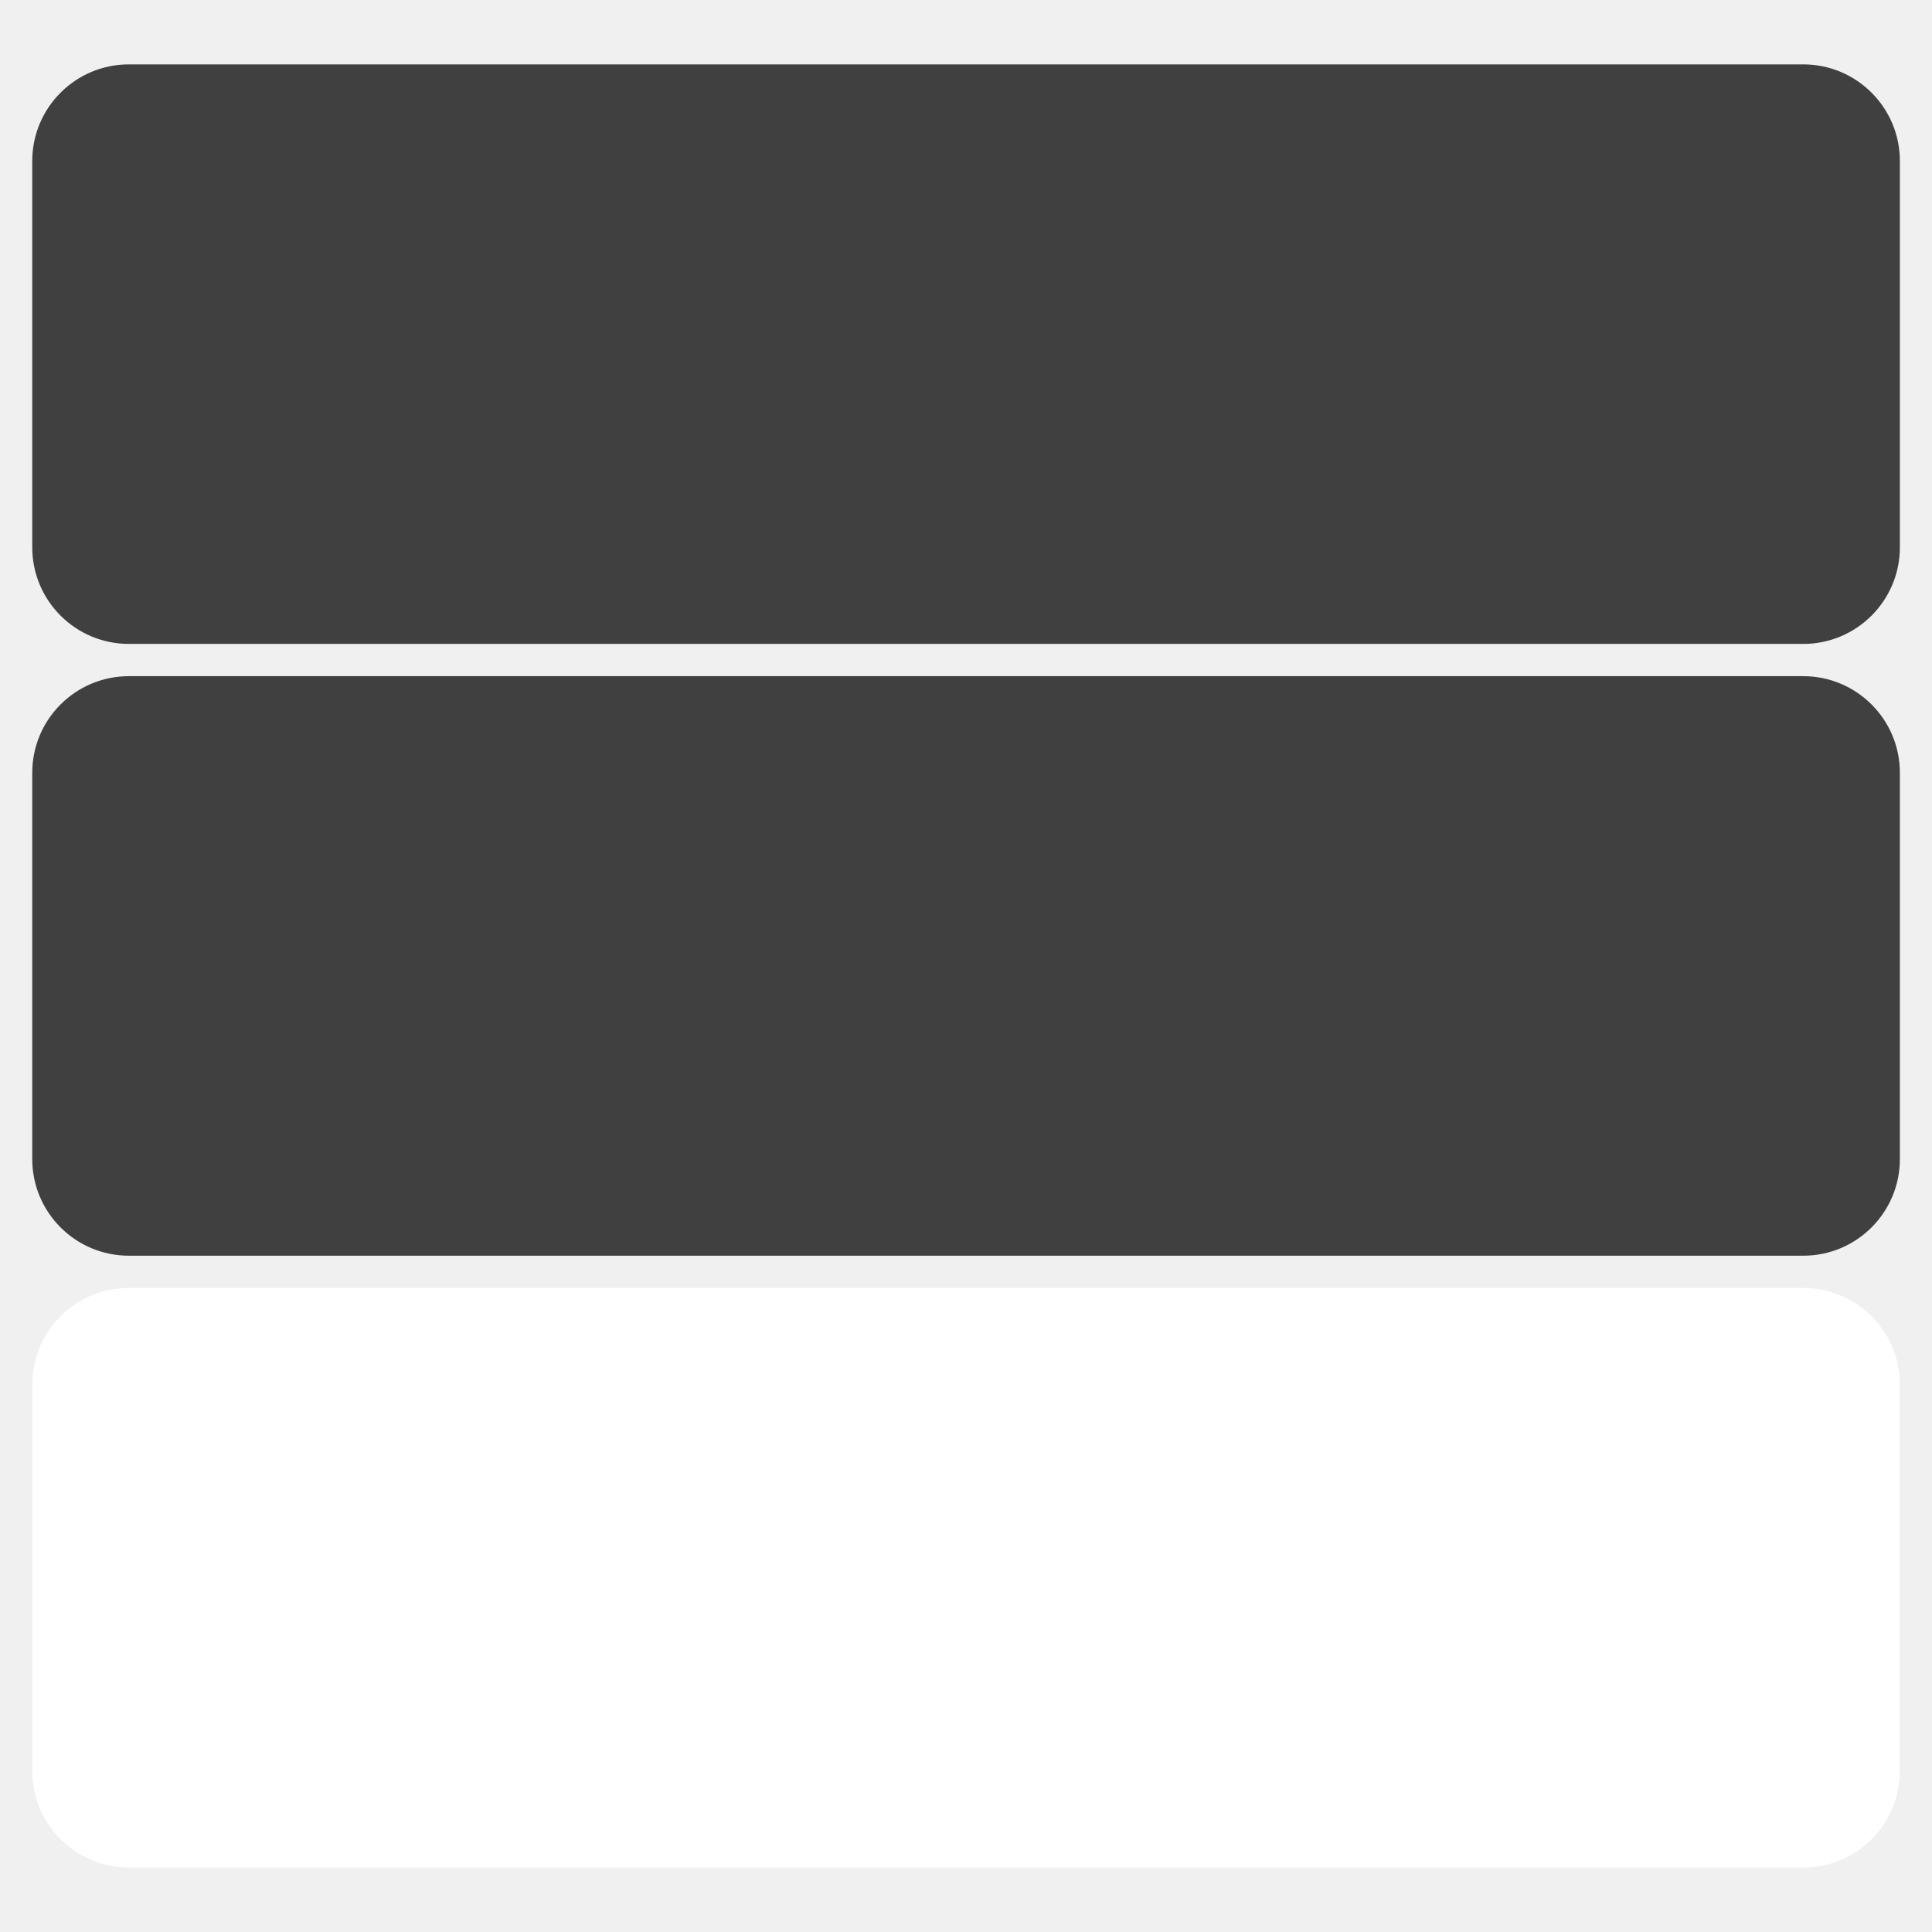
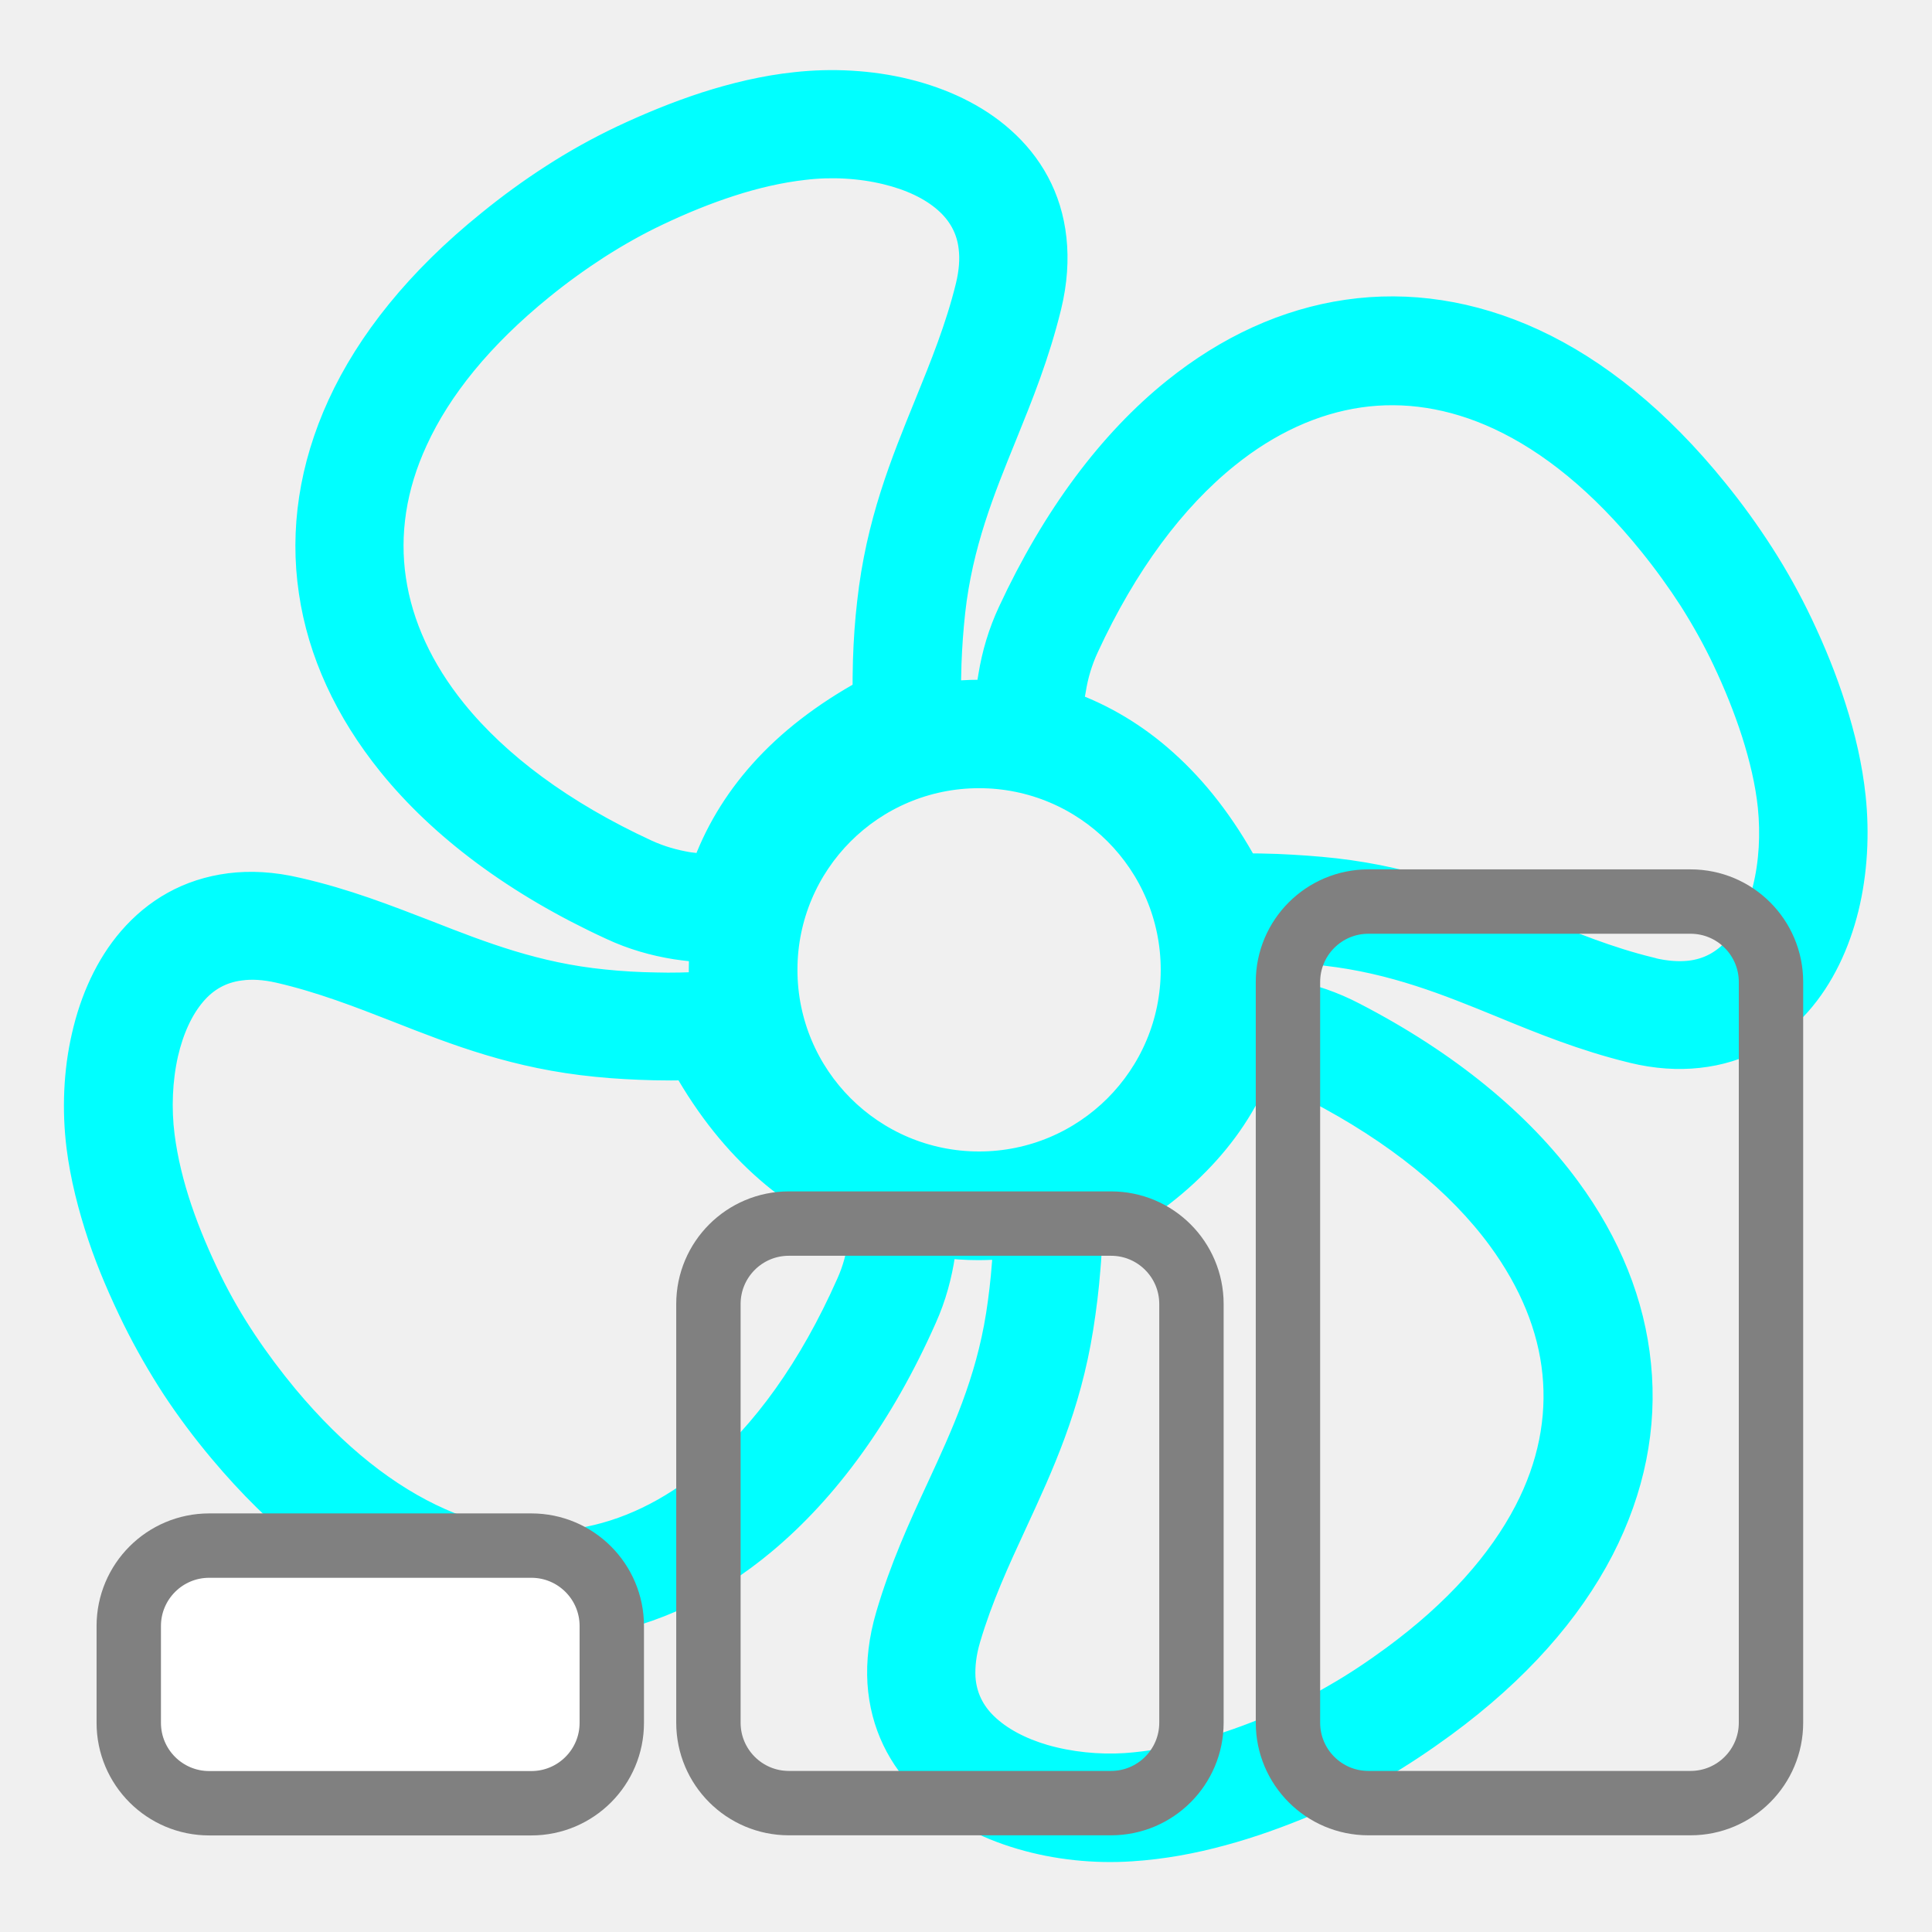
<svg xmlns="http://www.w3.org/2000/svg" width="60" height="60" viewBox="0 0 15.875 15.875" version="1.1" id="svg1">
  <defs id="defs1" />
  <g id="layer1" transform="translate(0,-281.125)">
-     <rect style="fill:#ffffff;fill-opacity:1;stroke:none;stroke-width:0.529;stroke-linecap:round;stroke-linejoin:round;stroke-dasharray:0.529, 1.587;stroke-dashoffset:0" id="rect1" width="15.346" height="4.762" x="0.265" y="291.708" rx="0.794" ry="0.794" />
-     <rect style="fill:#404040;fill-opacity:1;stroke:none;stroke-width:0.529;stroke-linecap:round;stroke-linejoin:round;stroke-dasharray:0.529, 1.587;stroke-dashoffset:0" id="rect1-4" width="15.346" height="4.762" x="0.265" y="286.681" rx="0.794" ry="0.794" />
-     <rect style="fill:#404040;fill-opacity:1;stroke:none;stroke-width:0.529;stroke-linecap:round;stroke-linejoin:round;stroke-dasharray:0.529, 1.587;stroke-dashoffset:0" id="rect1-4-8" width="15.346" height="4.762" x="0.265" y="281.654" rx="0.794" ry="0.794" />
+     <path style="fill:#00ffff;fill-opacity:1;stroke:#00ffff;stroke-width:0.265;stroke-dasharray:none;stroke-opacity:1" id="path1032" d="m 8.771,286.936 c 0.284,0.103 0.545,0.259 0.781,0.471 0.253,0.226 0.474,0.512 0.665,0.862 0.09,0 0.182,0.002 0.272,0.005 0.164,0.007 0.322,0.018 0.476,0.035 0.645,0.074 1.132,0.272 1.618,0.473 0.31,0.126 0.62,0.254 0.972,0.34 0.003,0.002 0.007,0.002 0.012,0.004 0.118,0.028 0.225,0.035 0.318,0.025 0.167,-0.018 0.3,-0.095 0.402,-0.21 0.115,-0.13 0.197,-0.309 0.246,-0.507 0.054,-0.218 0.066,-0.458 0.043,-0.684 -0.021,-0.203 -0.071,-0.409 -0.135,-0.611 -0.067,-0.208 -0.149,-0.41 -0.24,-0.602 -0.082,-0.174 -0.176,-0.341 -0.277,-0.501 -0.102,-0.158 -0.213,-0.312 -0.336,-0.464 -0.405,-0.502 -0.832,-0.847 -1.26,-1.045 -0.391,-0.181 -0.785,-0.24 -1.164,-0.185 -0.382,0.056 -0.755,0.226 -1.101,0.505 -0.445,0.358 -0.844,0.891 -1.164,1.584 -0.054,0.117 -0.089,0.236 -0.108,0.356 -0.01,0.051 -0.017,0.102 -0.02,0.153 z m -2.961,1.341 c 0.102,-0.286 0.258,-0.547 0.468,-0.783 0.223,-0.251 0.51,-0.473 0.86,-0.665 0,-0.092 0,-0.182 0.003,-0.274 0.005,-0.162 0.016,-0.322 0.034,-0.476 0.072,-0.65 0.271,-1.136 0.468,-1.62 0.128,-0.315 0.256,-0.63 0.34,-0.972 0.03,-0.123 0.038,-0.233 0.026,-0.33 -0.018,-0.166 -0.097,-0.3 -0.212,-0.402 -0.131,-0.117 -0.309,-0.197 -0.507,-0.245 -0.218,-0.053 -0.458,-0.066 -0.684,-0.039 -0.205,0.023 -0.41,0.071 -0.611,0.136 -0.205,0.066 -0.407,0.149 -0.601,0.241 -0.174,0.082 -0.34,0.176 -0.501,0.279 -0.162,0.105 -0.317,0.217 -0.463,0.336 -0.502,0.407 -0.847,0.835 -1.044,1.265 -0.181,0.391 -0.238,0.785 -0.182,1.162 0.056,0.382 0.228,0.755 0.507,1.1 0.359,0.443 0.894,0.842 1.587,1.162 0.117,0.054 0.236,0.087 0.356,0.107 0.053,0.007 0.103,0.012 0.154,0.017 z m -0.008,0.625 c -0.082,-0.005 -0.164,-0.014 -0.246,-0.026 -0.174,-0.028 -0.348,-0.077 -0.517,-0.156 -0.781,-0.359 -1.392,-0.819 -1.81,-1.336 -0.351,-0.435 -0.57,-0.909 -0.642,-1.403 -0.074,-0.497 0.002,-1.011 0.233,-1.515 0.236,-0.514 0.638,-1.019 1.218,-1.487 0.167,-0.136 0.341,-0.263 0.52,-0.378 0.181,-0.117 0.371,-0.223 0.571,-0.318 0.213,-0.1 0.44,-0.194 0.676,-0.271 0.24,-0.077 0.487,-0.136 0.734,-0.162 0.295,-0.033 0.609,-0.017 0.899,0.054 0.294,0.072 0.566,0.199 0.776,0.386 0.226,0.2 0.381,0.466 0.417,0.801 0.018,0.166 0.007,0.348 -0.041,0.545 -0.097,0.396 -0.231,0.727 -0.366,1.06 -0.181,0.445 -0.363,0.893 -0.425,1.452 -0.016,0.148 -0.026,0.289 -0.031,0.427 -0.003,0.095 -0.005,0.19 -0.003,0.286 0.092,-0.012 0.187,-0.018 0.282,-0.018 0.034,0 0.069,0.002 0.103,0.002 0.005,-0.054 0.011,-0.11 0.021,-0.164 0.028,-0.172 0.079,-0.346 0.158,-0.515 0.363,-0.781 0.822,-1.392 1.341,-1.809 0.435,-0.35 0.909,-0.566 1.405,-0.638 0.497,-0.072 1.009,0.004 1.513,0.236 0.514,0.238 1.018,0.642 1.487,1.223 0.133,0.164 0.258,0.336 0.376,0.52 0.117,0.182 0.223,0.373 0.317,0.571 0.102,0.215 0.195,0.441 0.269,0.675 0.077,0.24 0.135,0.487 0.161,0.735 0.031,0.295 0.015,0.609 -0.056,0.899 -0.072,0.292 -0.199,0.563 -0.387,0.775 -0.202,0.226 -0.468,0.379 -0.803,0.415 -0.162,0.018 -0.34,0.007 -0.53,-0.039 -0.005,-0.002 -0.01,-0.002 -0.015,-0.004 -0.386,-0.095 -0.722,-0.231 -1.057,-0.369 -0.443,-0.181 -0.888,-0.363 -1.454,-0.428 -0.148,-0.017 -0.289,-0.028 -0.427,-0.033 -0.059,-0.002 -0.12,-0.004 -0.179,-0.004 0.007,0.068 0.008,0.135 0.008,0.202 0,0.057 -0.002,0.115 -0.007,0.172 0.103,0.009 0.208,0.021 0.312,0.044 0.171,0.036 0.341,0.093 0.509,0.181 0.765,0.396 1.354,0.883 1.748,1.42 0.33,0.448 0.525,0.934 0.574,1.431 0.051,0.501 -0.048,1.009 -0.302,1.502 -0.261,0.504 -0.686,0.99 -1.287,1.431 -0.172,0.126 -0.35,0.245 -0.535,0.353 -0.187,0.108 -0.382,0.207 -0.586,0.292 -0.22,0.092 -0.451,0.176 -0.688,0.24 -0.241,0.066 -0.489,0.112 -0.742,0.128 -0.295,0.02 -0.609,-0.012 -0.896,-0.097 -0.29,-0.085 -0.555,-0.223 -0.757,-0.42 -0.217,-0.211 -0.359,-0.484 -0.381,-0.82 -0.01,-0.166 0.01,-0.348 0.067,-0.542 0.115,-0.391 0.264,-0.716 0.415,-1.042 0.202,-0.437 0.404,-0.875 0.492,-1.433 0.021,-0.135 0.038,-0.277 0.049,-0.425 0.005,-0.061 0.008,-0.118 0.011,-0.176 -0.084,0.01 -0.167,0.015 -0.254,0.015 -0.105,0 -0.208,-0.007 -0.31,-0.021 -0.003,0.033 -0.008,0.066 -0.013,0.097 -0.026,0.174 -0.072,0.348 -0.149,0.519 -0.348,0.786 -0.799,1.403 -1.311,1.83 -0.428,0.358 -0.901,0.581 -1.393,0.661 -0.497,0.08 -1.011,0.014 -1.517,-0.21 -0.517,-0.23 -1.027,-0.625 -1.507,-1.198 -0.14,-0.167 -0.268,-0.338 -0.384,-0.514 -0.115,-0.177 -0.223,-0.364 -0.323,-0.566 -0.105,-0.215 -0.204,-0.441 -0.281,-0.671 -0.08,-0.24 -0.143,-0.486 -0.174,-0.732 -0.036,-0.294 -0.025,-0.607 0.043,-0.899 0.067,-0.294 0.19,-0.568 0.374,-0.781 0.199,-0.23 0.461,-0.387 0.796,-0.43 0.164,-0.021 0.346,-0.012 0.545,0.035 0.396,0.09 0.73,0.222 1.065,0.351 0.448,0.176 0.898,0.35 1.459,0.405 0.144,0.015 0.287,0.023 0.428,0.025 0.133,0.004 0.269,0 0.409,-0.007 -0.003,-0.048 -0.005,-0.097 -0.005,-0.144 0,-0.064 0.002,-0.128 0.007,-0.192 z m 3.392,-0.957 c -0.294,-0.294 -0.701,-0.476 -1.149,-0.476 -0.448,0 -0.855,0.182 -1.149,0.476 -0.294,0.294 -0.476,0.701 -0.476,1.149 0,0.448 0.182,0.855 0.476,1.149 0.294,0.294 0.701,0.476 1.149,0.476 0.448,0 0.855,-0.182 1.149,-0.476 0.294,-0.294 0.476,-0.701 0.476,-1.149 0,-0.448 -0.182,-0.855 -0.476,-1.149 z m -2.075,3.232 c -0.286,-0.099 -0.55,-0.249 -0.789,-0.458 -0.256,-0.222 -0.483,-0.504 -0.679,-0.85 -0.09,0.002 -0.181,0.002 -0.274,0 -0.159,-0.004 -0.318,-0.012 -0.474,-0.028 -0.652,-0.064 -1.141,-0.254 -1.626,-0.445 -0.315,-0.123 -0.632,-0.246 -0.975,-0.325 -0.123,-0.028 -0.233,-0.035 -0.332,-0.021 -0.167,0.021 -0.299,0.1 -0.399,0.217 -0.113,0.131 -0.192,0.31 -0.238,0.509 -0.049,0.218 -0.059,0.458 -0.03,0.686 0.026,0.203 0.077,0.409 0.144,0.607 0.071,0.21 0.158,0.41 0.249,0.597 0.084,0.171 0.179,0.335 0.286,0.496 0.108,0.162 0.223,0.315 0.343,0.46 0.412,0.494 0.845,0.832 1.279,1.024 0.396,0.176 0.789,0.228 1.167,0.167 0.381,-0.062 0.752,-0.24 1.093,-0.524 0.437,-0.364 0.827,-0.904 1.137,-1.603 0.053,-0.117 0.084,-0.238 0.102,-0.358 0.008,-0.048 0.013,-0.1 0.016,-0.151 z m 3.202,-1.278 c -0.115,0.281 -0.282,0.533 -0.506,0.76 -0.236,0.241 -0.532,0.45 -0.89,0.625 -0.003,0.095 -0.008,0.185 -0.016,0.272 -0.012,0.153 -0.031,0.31 -0.057,0.474 -0.103,0.647 -0.323,1.123 -0.542,1.597 -0.143,0.309 -0.284,0.615 -0.384,0.954 -0.036,0.122 -0.048,0.231 -0.043,0.33 0.011,0.167 0.082,0.304 0.192,0.41 0.125,0.122 0.3,0.212 0.494,0.269 0.215,0.062 0.455,0.087 0.683,0.072 0.202,-0.014 0.41,-0.053 0.615,-0.108 0.212,-0.057 0.417,-0.131 0.611,-0.213 0.179,-0.074 0.35,-0.159 0.512,-0.254 0.166,-0.095 0.325,-0.202 0.479,-0.315 0.52,-0.382 0.883,-0.794 1.101,-1.213 0.199,-0.382 0.274,-0.773 0.236,-1.154 -0.038,-0.384 -0.194,-0.763 -0.458,-1.123 -0.338,-0.46 -0.853,-0.881 -1.531,-1.233 -0.113,-0.059 -0.231,-0.099 -0.351,-0.123 -0.044,-0.015 -0.095,-0.023 -0.146,-0.028 z" />
+     <rect style="fill:#ffffff;fill-opacity:1;stroke:#808080;stroke-width:0.529;stroke-linecap:round;stroke-linejoin:round;stroke-dasharray:none;stroke-opacity:1" id="rect1" width="3.969" height="2.117" x="1.058" y="293.825" rx="0.661" ry="0.661" />
+     <rect style="fill:none;fill-opacity:1;stroke:#808080;stroke-width:0.529;stroke-linecap:round;stroke-linejoin:round;stroke-dasharray:none;stroke-opacity:1" id="rect1-7" width="3.969" height="4.762" x="5.821" y="291.179" rx="0.661" ry="0.661" />
+     <rect style="fill:none;fill-opacity:1;stroke:#808080;stroke-width:0.529;stroke-linecap:round;stroke-linejoin:round;stroke-dasharray:none;stroke-opacity:1" id="rect1-7-1" width="3.969" height="7.408" x="10.583" y="288.533" rx="0.661" ry="0.661" />
  </g>
</svg>
